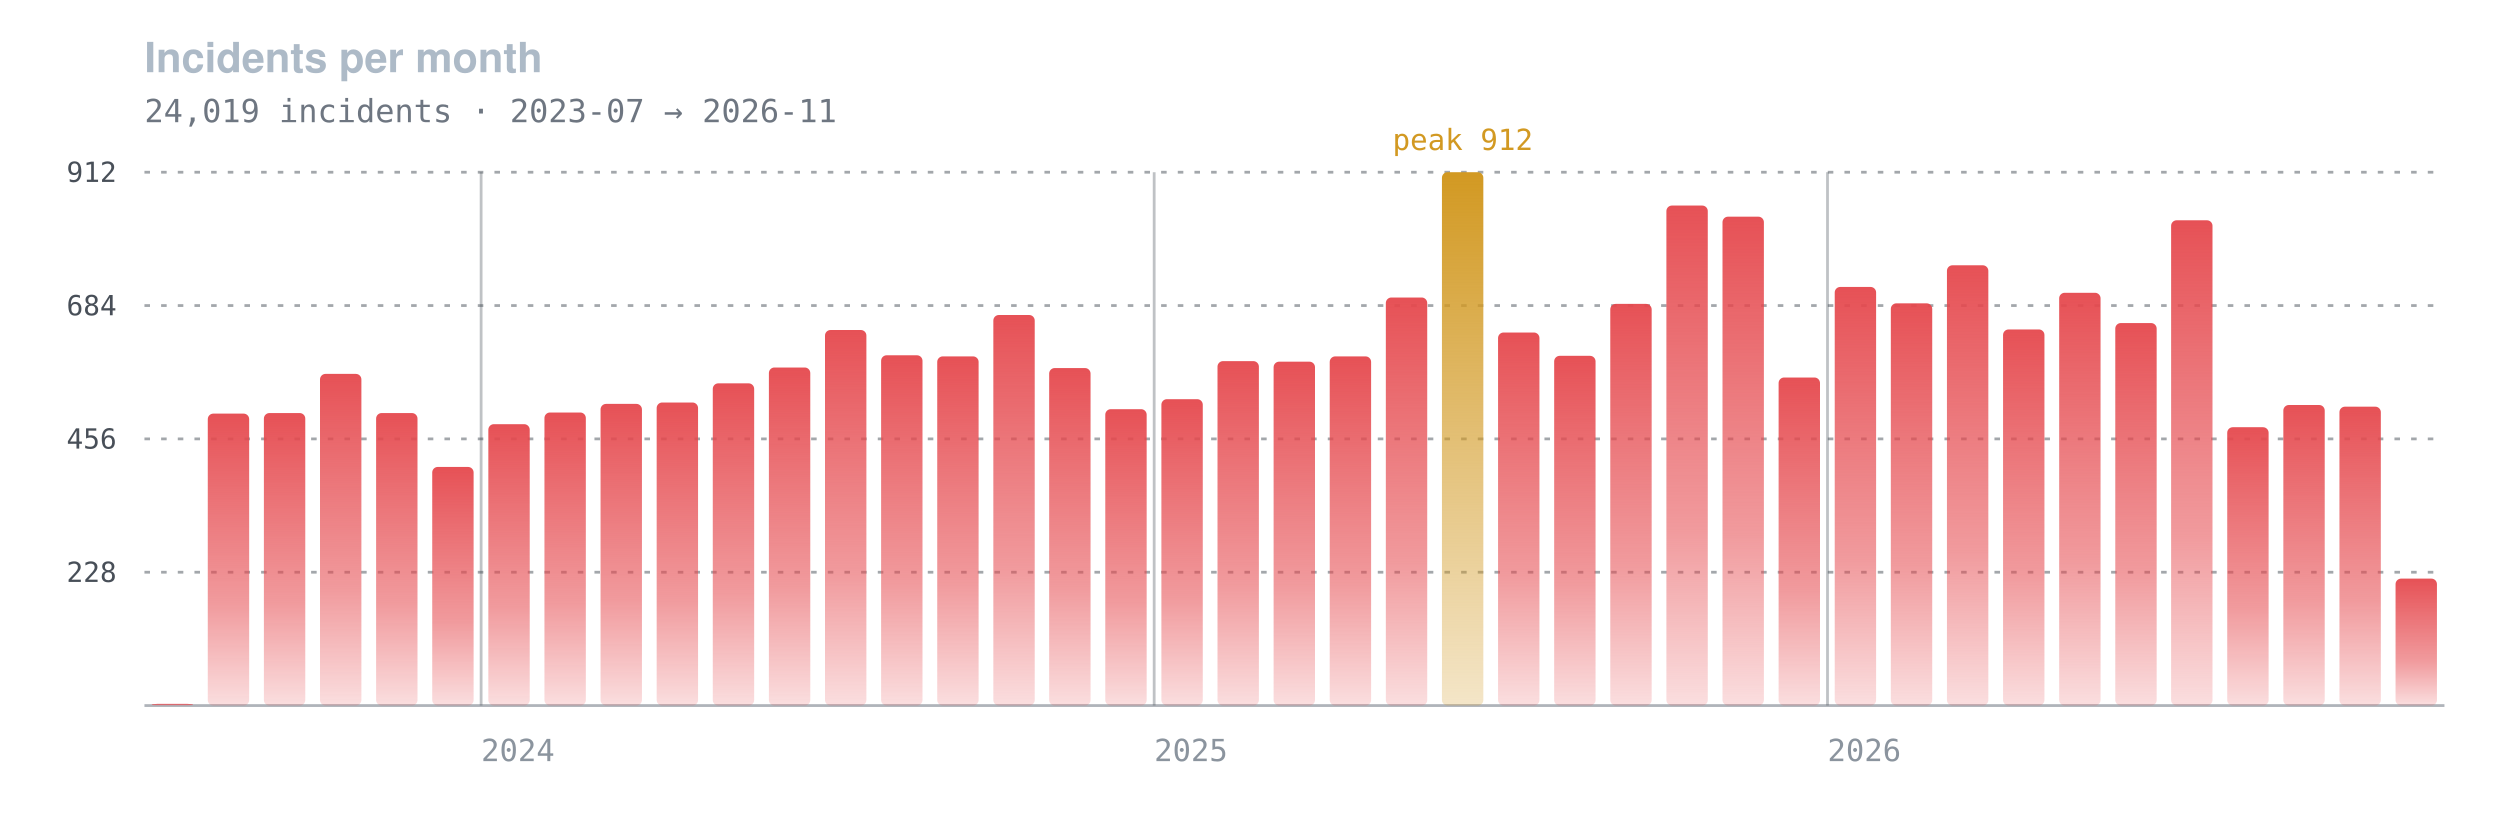
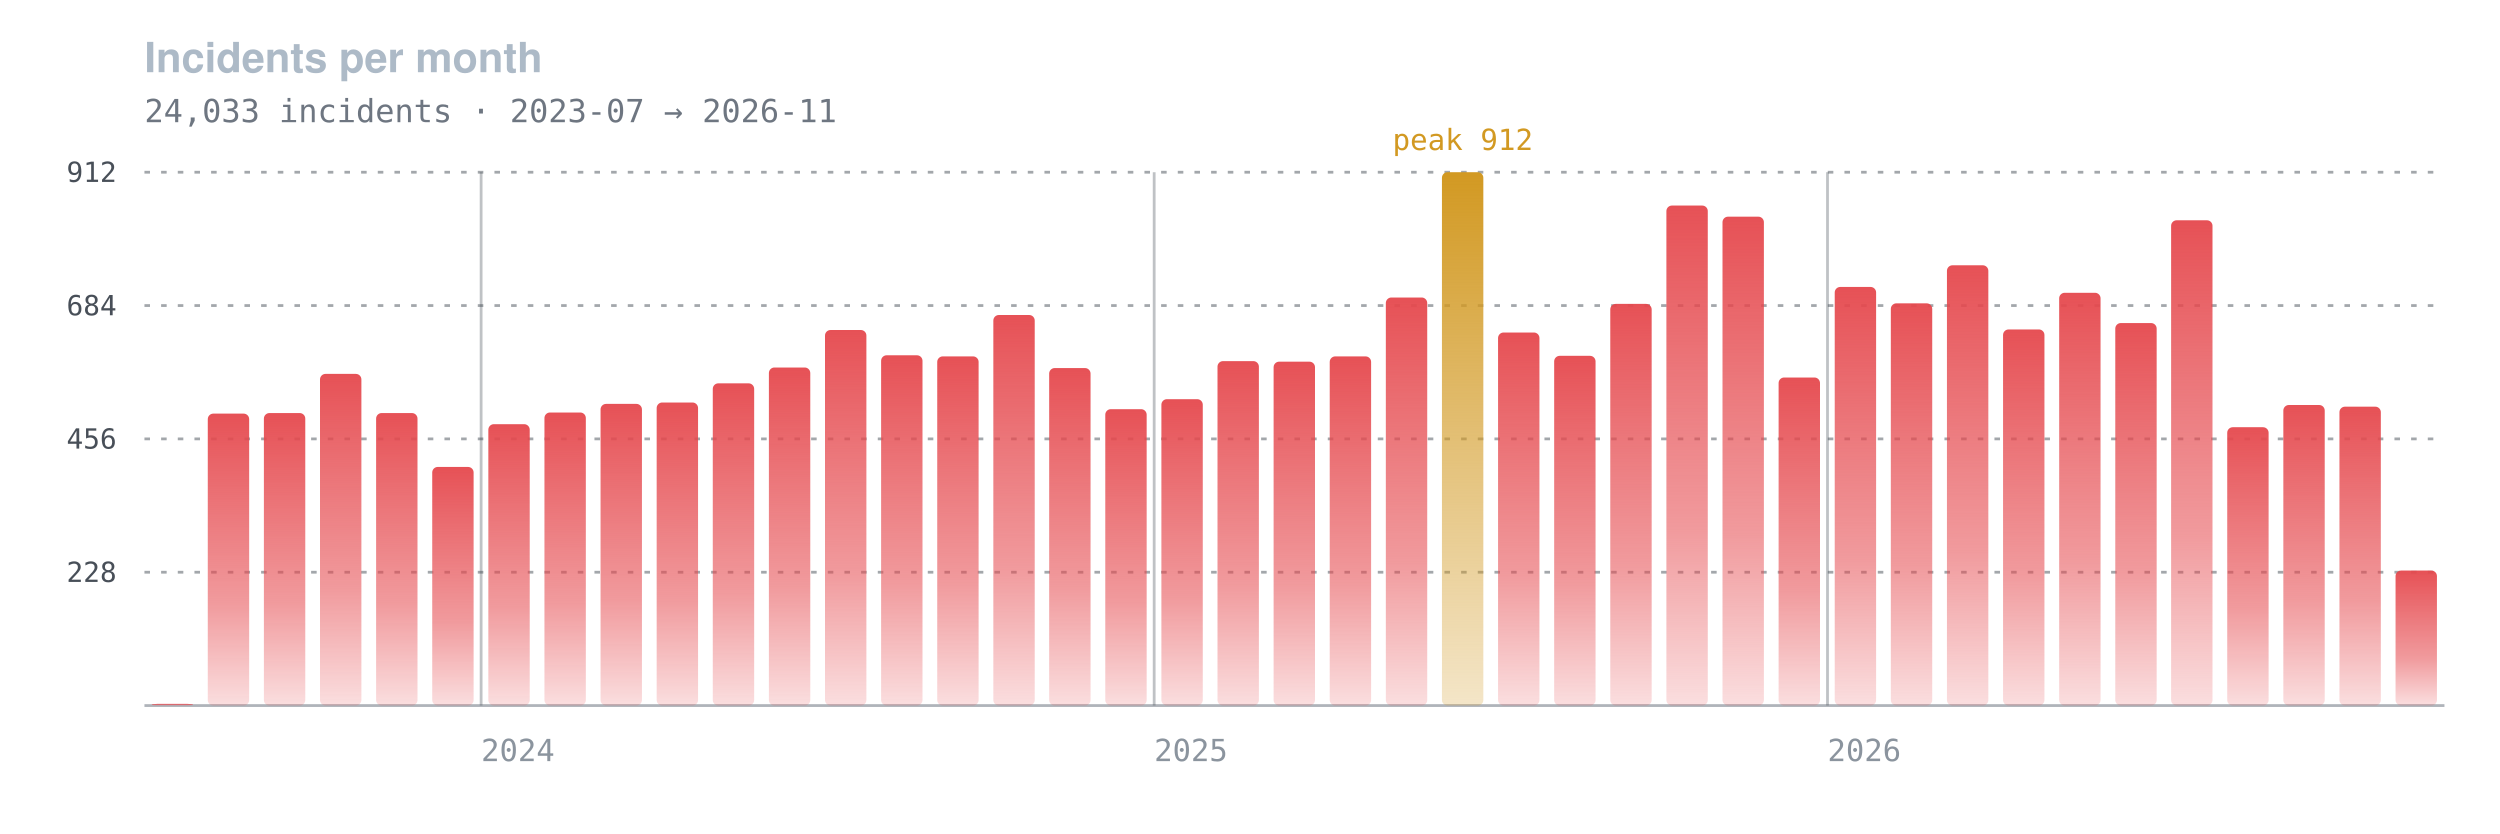
<svg xmlns="http://www.w3.org/2000/svg" viewBox="0 0 900 300" width="900" height="300" role="img">
  <defs>
    <linearGradient id="bg" x1="0" y1="0" x2="0" y2="1">
      <stop offset="0%" stop-color="#e5484d" stop-opacity="0.95" />
      <stop offset="65%" stop-color="#e5484d" stop-opacity="0.55" />
      <stop offset="100%" stop-color="#e5484d" stop-opacity="0.18" />
    </linearGradient>
    <linearGradient id="pk" x1="0" y1="0" x2="0" y2="1">
      <stop offset="0%" stop-color="#d29922" stop-opacity="1" />
      <stop offset="100%" stop-color="#d29922" stop-opacity="0.25" />
    </linearGradient>
  </defs>
  <text x="52" y="26" fill="#adbac7" font-size="15" font-family="-apple-system,BlinkMacSystemFont,Segoe UI,Helvetica,Arial,sans-serif" font-weight="600">Incidents per month</text>
-   <text x="52" y="44" fill="#6e7681" font-size="11.5" font-family="ui-monospace,SFMono-Regular,Menlo,Consolas,monospace">24,019 incidents · 2023-07 → 2026-11</text>
+   <text x="52" y="44" fill="#6e7681" font-size="11.5" font-family="ui-monospace,SFMono-Regular,Menlo,Consolas,monospace">24,033 incidents · 2023-07 → 2026-11</text>
  <line x1="52" y1="206.0" x2="880" y2="206.0" stroke="#484f58" stroke-width="1" stroke-dasharray="2 4" opacity="0.5" />
  <text x="42" y="209.5" fill="#484f58" font-size="10" font-family="ui-monospace,SFMono-Regular,Menlo,Consolas,monospace" text-anchor="end">228</text>
  <line x1="52" y1="158.0" x2="880" y2="158.0" stroke="#484f58" stroke-width="1" stroke-dasharray="2 4" opacity="0.5" />
  <text x="42" y="161.5" fill="#484f58" font-size="10" font-family="ui-monospace,SFMono-Regular,Menlo,Consolas,monospace" text-anchor="end">456</text>
  <line x1="52" y1="110.0" x2="880" y2="110.0" stroke="#484f58" stroke-width="1" stroke-dasharray="2 4" opacity="0.5" />
  <text x="42" y="113.5" fill="#484f58" font-size="10" font-family="ui-monospace,SFMono-Regular,Menlo,Consolas,monospace" text-anchor="end">684</text>
  <line x1="52" y1="62.0" x2="880" y2="62.0" stroke="#484f58" stroke-width="1" stroke-dasharray="2 4" opacity="0.5" />
  <text x="42" y="65.5" fill="#484f58" font-size="10" font-family="ui-monospace,SFMono-Regular,Menlo,Consolas,monospace" text-anchor="end">912</text>
  <line x1="52" y1="254" x2="880" y2="254" stroke="#6e7681" stroke-width="1" opacity="0.55" />
  <rect x="54.6" y="253.4" width="14.9" height="0.6" rx="2" fill="url(#bg)" />
  <rect x="74.8" y="148.9" width="14.9" height="105.1" rx="2" fill="url(#bg)" />
  <rect x="95.0" y="148.7" width="14.9" height="105.3" rx="2" fill="url(#bg)" />
  <rect x="115.2" y="134.6" width="14.9" height="119.4" rx="2" fill="url(#bg)" />
  <rect x="135.4" y="148.7" width="14.9" height="105.3" rx="2" fill="url(#bg)" />
  <rect x="155.6" y="168.1" width="14.9" height="85.9" rx="2" fill="url(#bg)" />
  <rect x="175.8" y="152.7" width="14.9" height="101.3" rx="2" fill="url(#bg)" />
  <line x1="173.2" y1="62" x2="173.2" y2="254" stroke="#484f58" stroke-width="1" opacity="0.35" />
  <text x="173.2" y="274" fill="#8b949e" font-size="11" font-family="ui-monospace,SFMono-Regular,Menlo,Consolas,monospace">2024</text>
  <rect x="196.0" y="148.5" width="14.9" height="105.5" rx="2" fill="url(#bg)" />
  <rect x="216.2" y="145.4" width="14.9" height="108.6" rx="2" fill="url(#bg)" />
  <rect x="236.4" y="144.9" width="14.9" height="109.1" rx="2" fill="url(#bg)" />
  <rect x="256.6" y="138.0" width="14.9" height="116.0" rx="2" fill="url(#bg)" />
  <rect x="276.8" y="132.3" width="14.9" height="121.7" rx="2" fill="url(#bg)" />
  <rect x="297.0" y="118.8" width="14.9" height="135.2" rx="2" fill="url(#bg)" />
  <rect x="317.2" y="127.9" width="14.9" height="126.1" rx="2" fill="url(#bg)" />
  <rect x="337.4" y="128.3" width="14.9" height="125.7" rx="2" fill="url(#bg)" />
  <rect x="357.6" y="113.4" width="14.9" height="140.6" rx="2" fill="url(#bg)" />
  <rect x="377.7" y="132.5" width="14.9" height="121.5" rx="2" fill="url(#bg)" />
  <rect x="397.9" y="147.3" width="14.9" height="106.7" rx="2" fill="url(#bg)" />
  <rect x="418.1" y="143.7" width="14.9" height="110.3" rx="2" fill="url(#bg)" />
  <line x1="415.5" y1="62" x2="415.5" y2="254" stroke="#484f58" stroke-width="1" opacity="0.35" />
  <text x="415.5" y="274" fill="#8b949e" font-size="11" font-family="ui-monospace,SFMono-Regular,Menlo,Consolas,monospace">2025</text>
  <rect x="438.3" y="130.0" width="14.9" height="124.0" rx="2" fill="url(#bg)" />
  <rect x="458.5" y="130.2" width="14.9" height="123.8" rx="2" fill="url(#bg)" />
  <rect x="478.7" y="128.3" width="14.9" height="125.7" rx="2" fill="url(#bg)" />
  <rect x="498.9" y="107.1" width="14.9" height="146.9" rx="2" fill="url(#bg)" />
  <rect x="519.1" y="62.0" width="14.9" height="192.0" rx="2" fill="url(#pk)" />
  <rect x="539.3" y="119.7" width="14.9" height="134.3" rx="2" fill="url(#bg)" />
  <rect x="559.5" y="128.1" width="14.9" height="125.9" rx="2" fill="url(#bg)" />
  <rect x="579.7" y="109.4" width="14.9" height="144.6" rx="2" fill="url(#bg)" />
  <rect x="599.9" y="74.0" width="14.9" height="180.0" rx="2" fill="url(#bg)" />
  <rect x="620.1" y="78.0" width="14.9" height="176.0" rx="2" fill="url(#bg)" />
  <rect x="640.3" y="135.9" width="14.9" height="118.1" rx="2" fill="url(#bg)" />
  <rect x="660.5" y="103.3" width="14.9" height="150.7" rx="2" fill="url(#bg)" />
  <line x1="657.9" y1="62" x2="657.9" y2="254" stroke="#484f58" stroke-width="1" opacity="0.35" />
  <text x="657.9" y="274" fill="#8b949e" font-size="11" font-family="ui-monospace,SFMono-Regular,Menlo,Consolas,monospace">2026</text>
  <rect x="680.7" y="109.2" width="14.9" height="144.8" rx="2" fill="url(#bg)" />
  <rect x="700.9" y="95.5" width="14.9" height="158.5" rx="2" fill="url(#bg)" />
  <rect x="721.1" y="118.6" width="14.9" height="135.4" rx="2" fill="url(#bg)" />
  <rect x="741.3" y="105.4" width="14.9" height="148.6" rx="2" fill="url(#bg)" />
  <rect x="761.5" y="116.3" width="14.9" height="137.7" rx="2" fill="url(#bg)" />
  <rect x="781.6" y="79.3" width="14.9" height="174.7" rx="2" fill="url(#bg)" />
  <rect x="801.8" y="153.8" width="14.9" height="100.2" rx="2" fill="url(#bg)" />
  <rect x="822.0" y="145.8" width="14.9" height="108.2" rx="2" fill="url(#bg)" />
  <rect x="842.2" y="146.4" width="14.9" height="107.6" rx="2" fill="url(#bg)" />
-   <rect x="862.4" y="208.3" width="14.9" height="45.7" rx="2" fill="url(#bg)" />
+   <rect x="862.4" y="205.4" width="14.9" height="48.6" rx="2" fill="url(#bg)" />
  <text x="526.6" y="54.0" fill="#d29922" font-size="10.5" font-family="ui-monospace,SFMono-Regular,Menlo,Consolas,monospace" text-anchor="middle">peak 912</text>
</svg>
